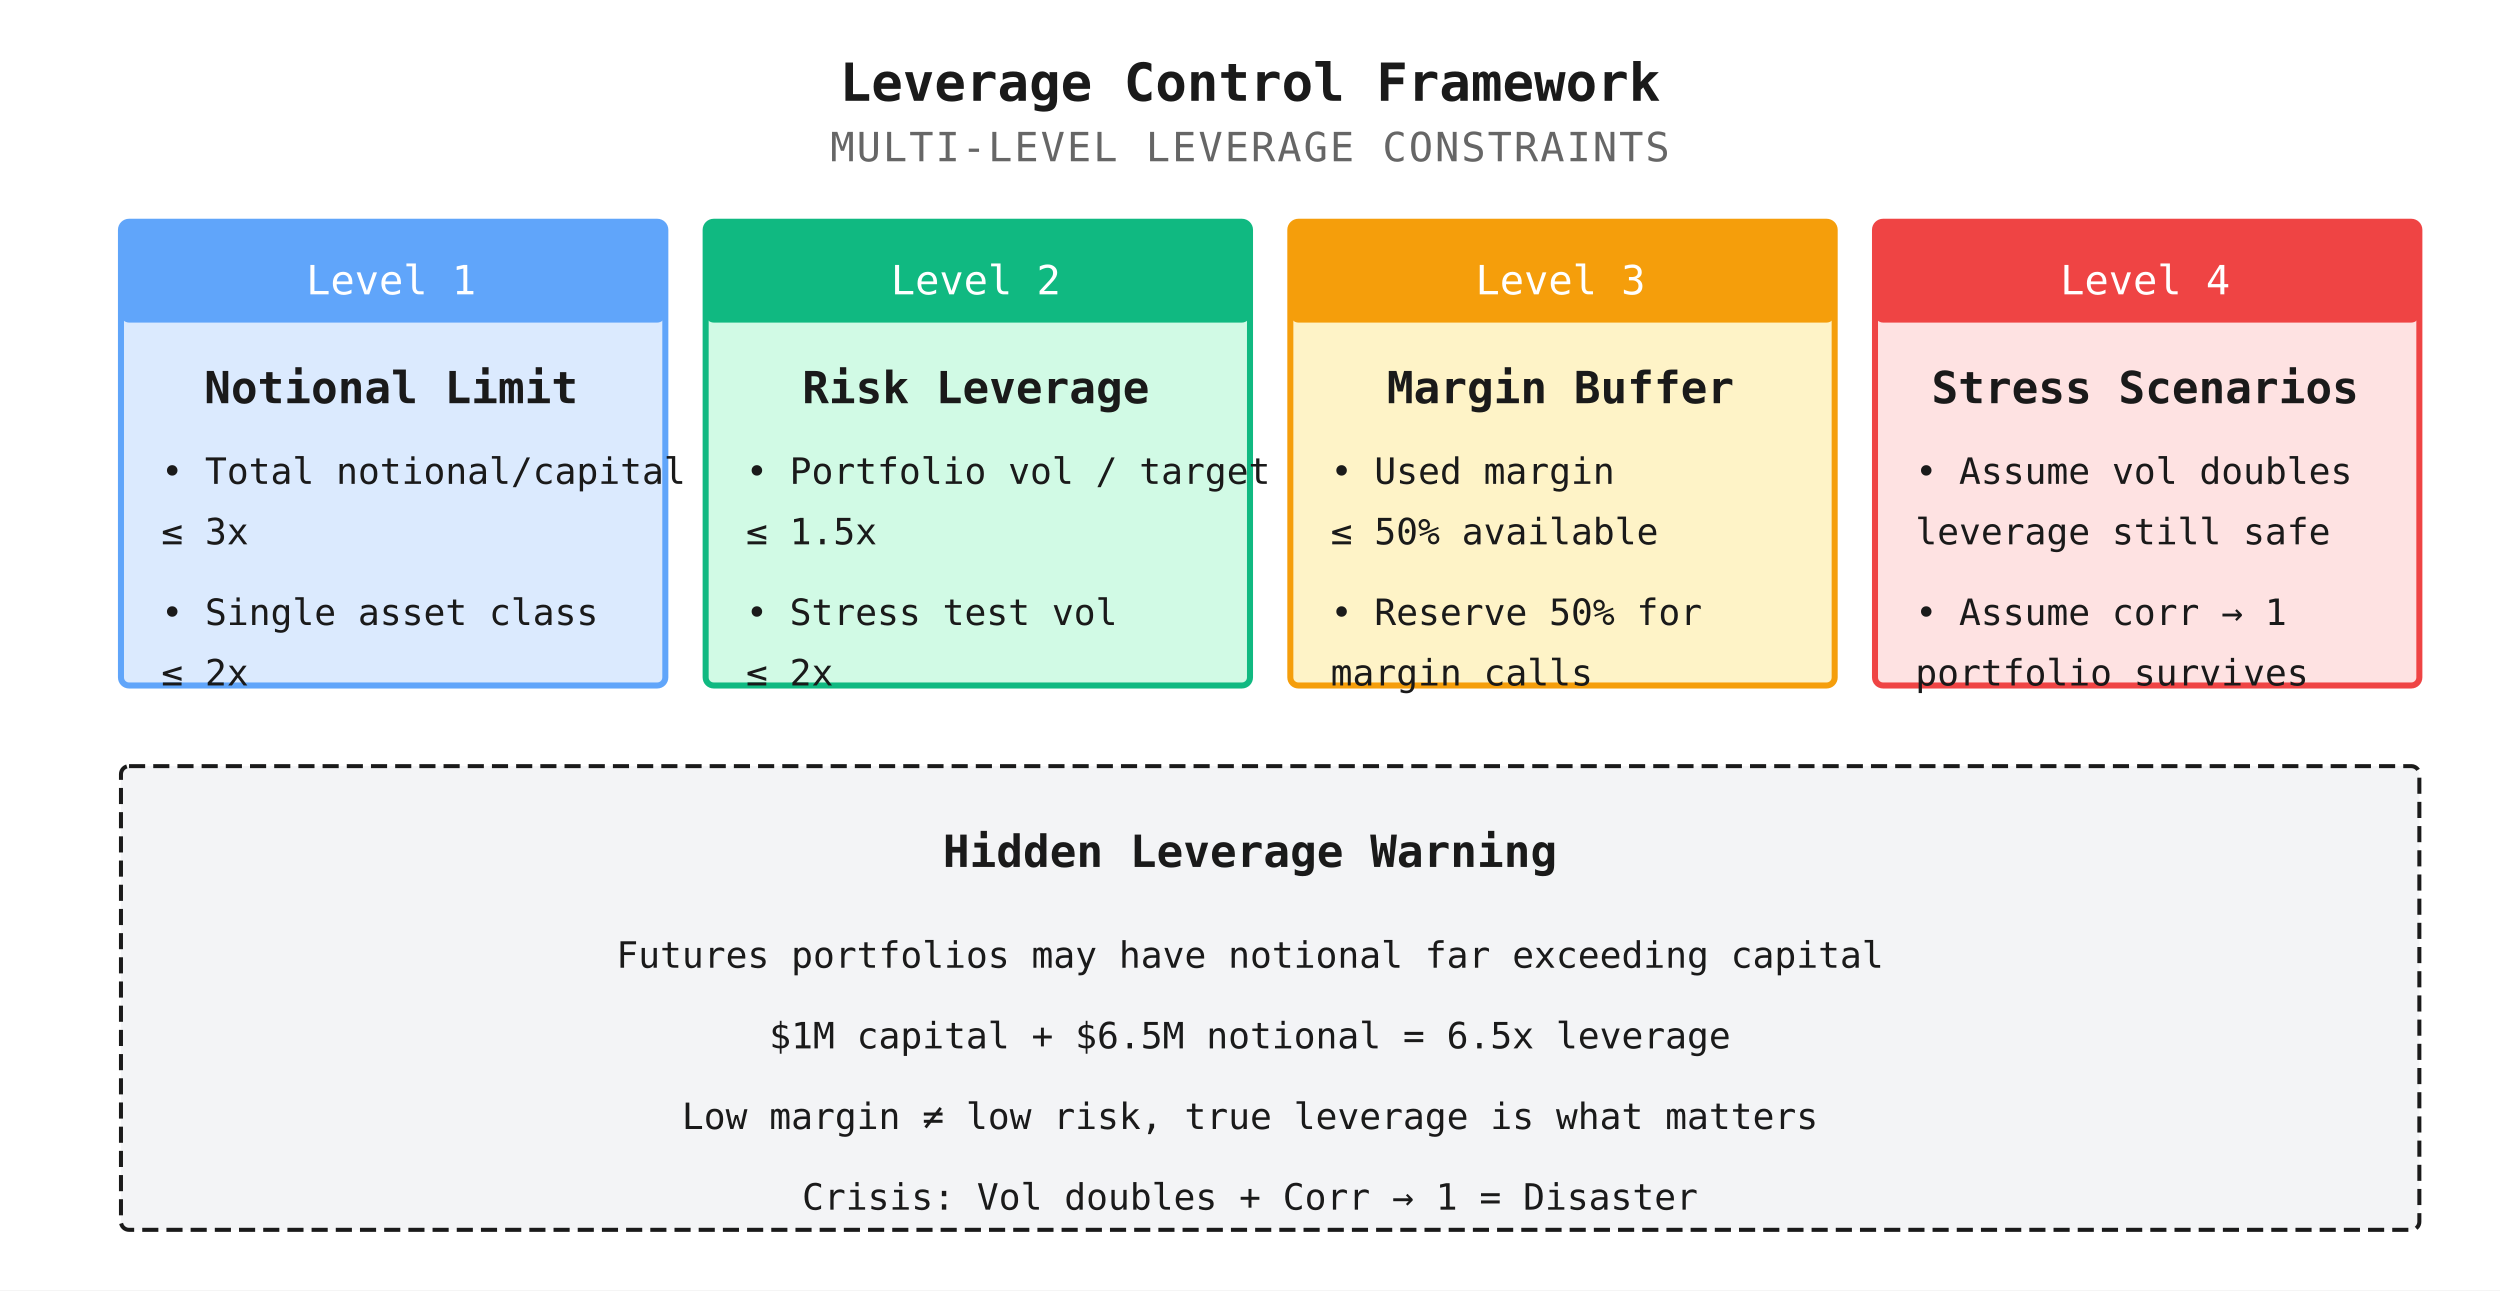
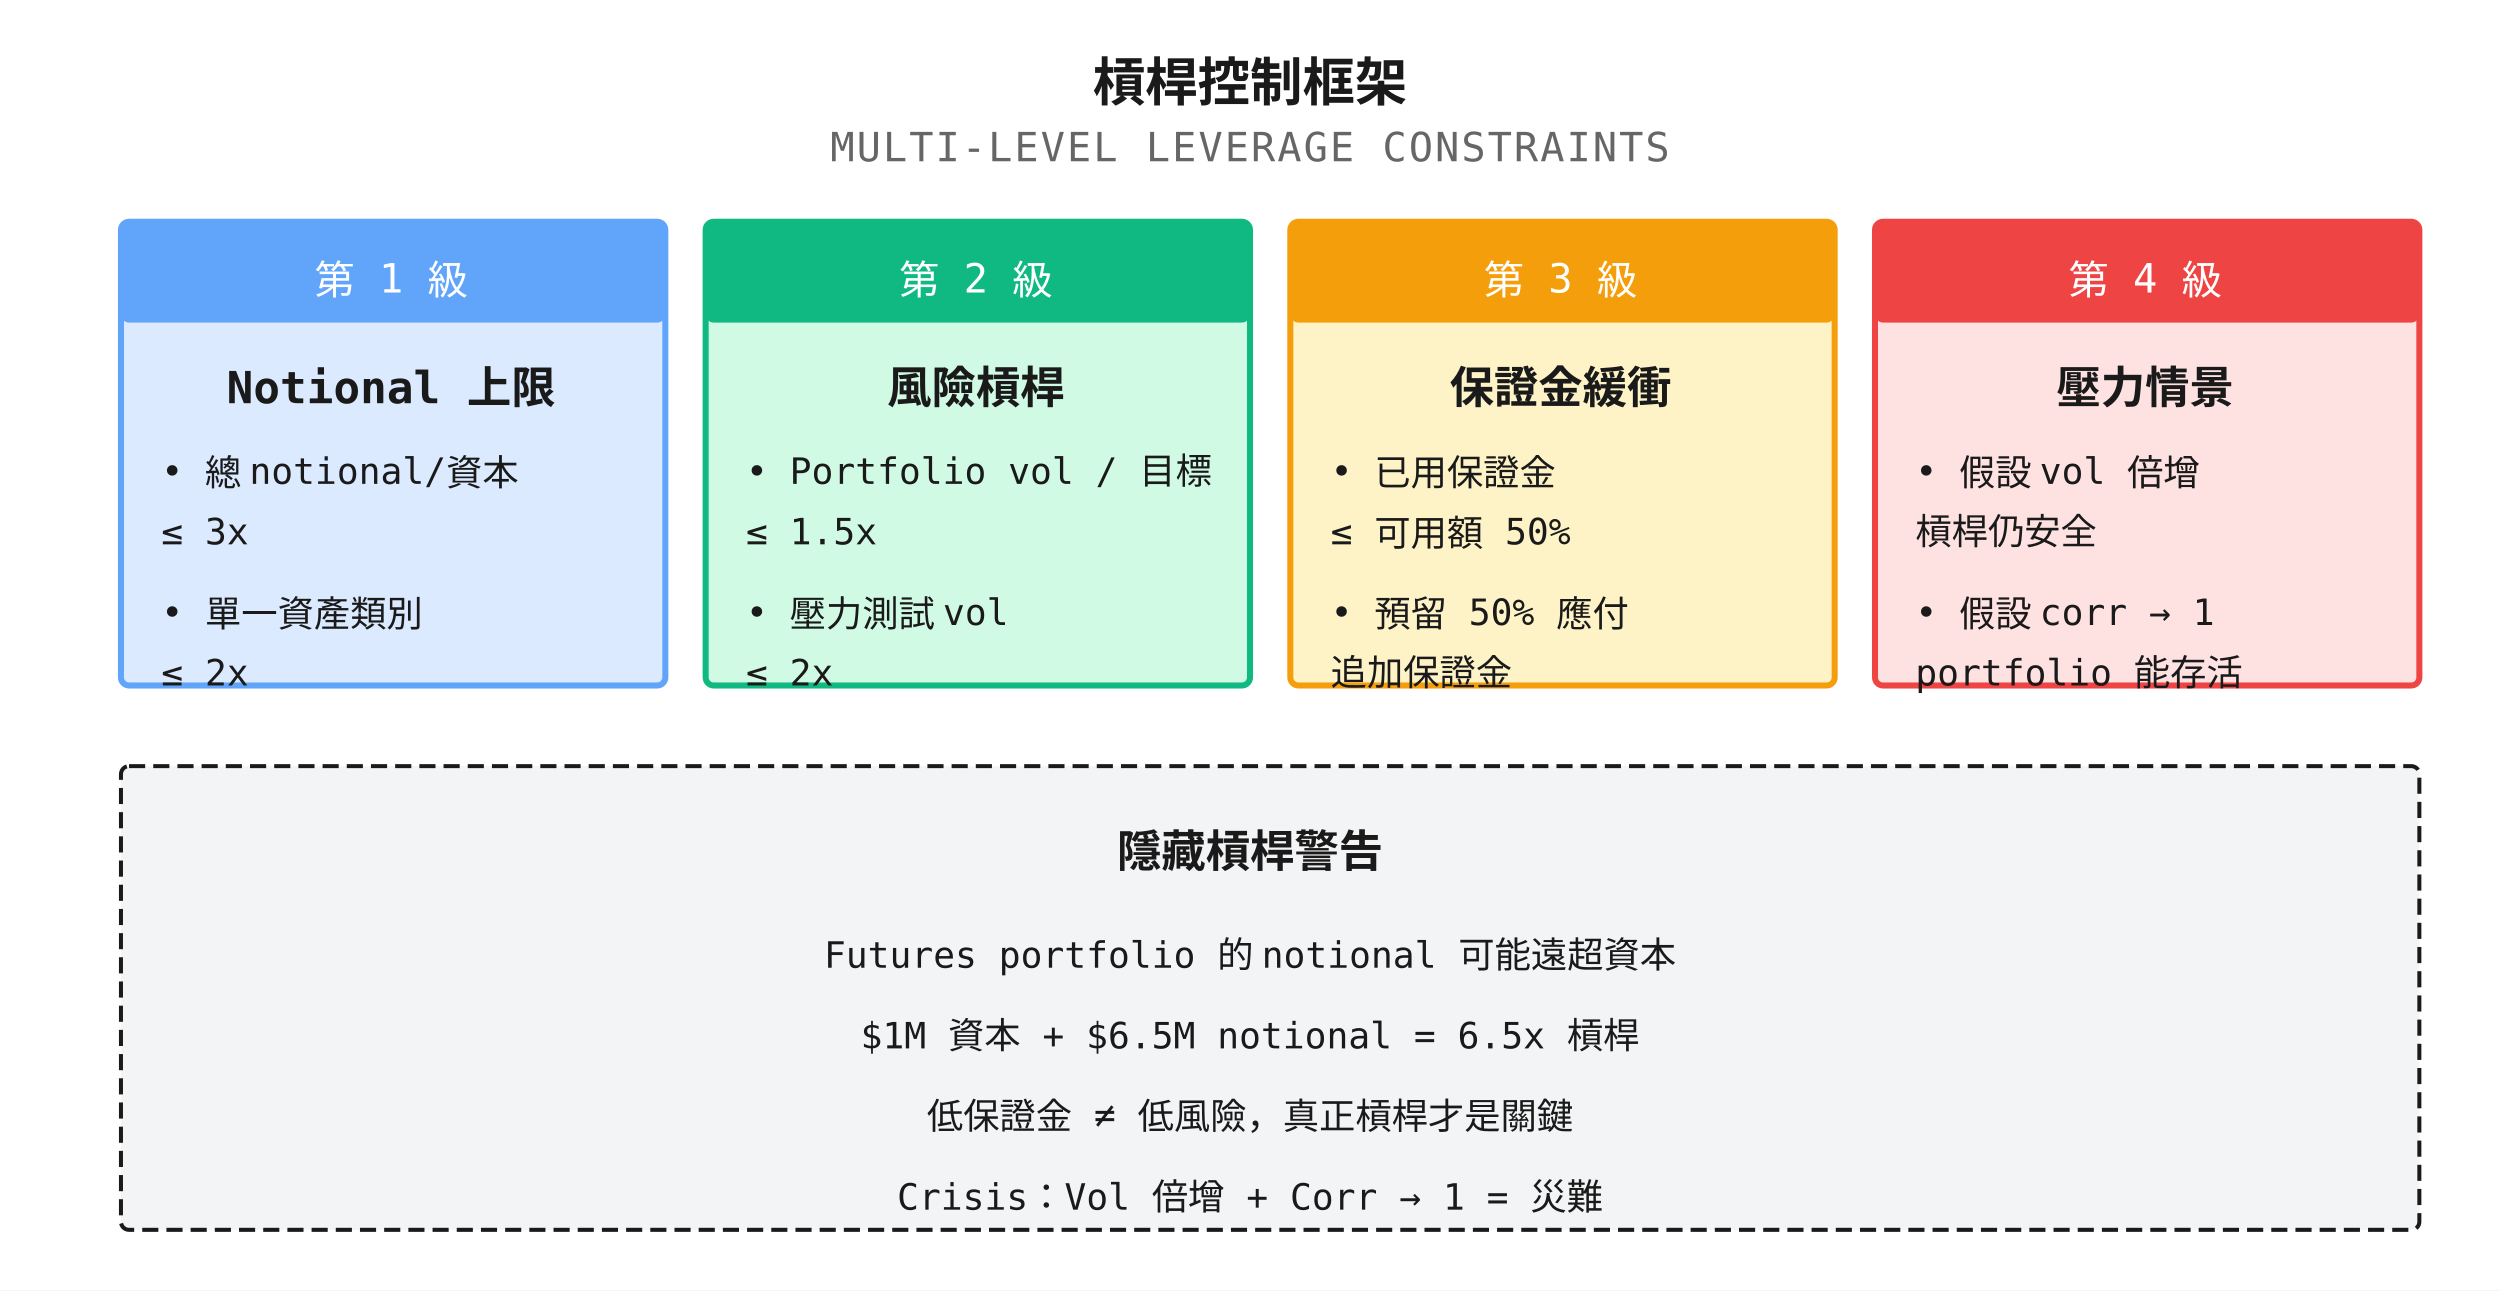
<svg xmlns="http://www.w3.org/2000/svg" viewBox="0 0 620 320">
  <style>
-     .title { font: 600 13px 'SF Mono', 'Menlo', 'Monaco', monospace; fill: #1a1a1a; }
-     .subtitle { font: 500 10px 'SF Mono', 'Menlo', 'Monaco', monospace; fill: #666; letter-spacing: 0.5px; }
-     .level-title { font: 600 11px 'SF Mono', 'Menlo', 'Monaco', monospace; fill: #1a1a1a; }
-     .item { font: 500 9px 'SF Mono', 'Menlo', 'Monaco', monospace; fill: #1a1a1a; }
-     .note { font: 500 10px 'SF Mono', 'Menlo', 'Monaco', monospace; fill: #fff; }
+     .title { font: 600 13px 'SF Mono', 'Menlo', 'Monaco', monospace, 'PingFang HK', 'Noto Sans HK'; fill: #1a1a1a; }
+     .subtitle { font: 500 10px 'SF Mono', 'Menlo', 'Monaco', monospace, 'PingFang HK', 'Noto Sans HK'; fill: #666; letter-spacing: 0.5px; }
+     .level-title { font: 600 11px 'SF Mono', 'Menlo', 'Monaco', monospace, 'PingFang HK', 'Noto Sans HK'; fill: #1a1a1a; }
+     .item { font: 500 9px 'SF Mono', 'Menlo', 'Monaco', monospace, 'PingFang HK', 'Noto Sans HK'; fill: #1a1a1a; }
+     .note { font: 500 10px 'SF Mono', 'Menlo', 'Monaco', monospace, 'PingFang HK', 'Noto Sans HK'; fill: #fff; }
  </style>
  <rect width="620" height="320" fill="#fff" />
-   <text x="310" y="25" text-anchor="middle" class="title">Leverage Control Framework</text>
+   <text x="310" y="25" text-anchor="middle" class="title">槓桿控制框架</text>
  <text x="310" y="40" text-anchor="middle" class="subtitle">MULTI-LEVEL LEVERAGE CONSTRAINTS</text>
  <rect x="30" y="55" width="135" height="115" fill="#dbeafe" stroke="#60a5fa" stroke-width="1.5" rx="2" />
  <rect x="30" y="55" width="135" height="25" fill="#60a5fa" rx="2" />
-   <text x="97" y="73" text-anchor="middle" class="note">Level 1</text>
-   <text x="97" y="100" text-anchor="middle" class="level-title">Notional Limit</text>
-   <text x="40" y="120" class="item">• Total notional/capital</text>
+   <text x="97" y="73" text-anchor="middle" class="note">第 1 級</text>
+   <text x="97" y="100" text-anchor="middle" class="level-title">Notional 上限</text>
+   <text x="40" y="120" class="item">• 總 notional/資本</text>
  <text x="40" y="135" class="item">  ≤ 3x</text>
-   <text x="40" y="155" class="item">• Single asset class</text>
+   <text x="40" y="155" class="item">• 單一資產類別</text>
  <text x="40" y="170" class="item">  ≤ 2x</text>
  <rect x="175" y="55" width="135" height="115" fill="#d1fae5" stroke="#10b981" stroke-width="1.5" rx="2" />
  <rect x="175" y="55" width="135" height="25" fill="#10b981" rx="2" />
-   <text x="242" y="73" text-anchor="middle" class="note">Level 2</text>
-   <text x="242" y="100" text-anchor="middle" class="level-title">Risk Leverage</text>
-   <text x="185" y="120" class="item">• Portfolio vol / target</text>
+   <text x="242" y="73" text-anchor="middle" class="note">第 2 級</text>
+   <text x="242" y="100" text-anchor="middle" class="level-title">風險槓桿</text>
+   <text x="185" y="120" class="item">• Portfolio vol / 目標</text>
  <text x="185" y="135" class="item">  ≤ 1.5x</text>
-   <text x="185" y="155" class="item">• Stress test vol</text>
+   <text x="185" y="155" class="item">• 壓力測試 vol</text>
  <text x="185" y="170" class="item">  ≤ 2x</text>
  <rect x="320" y="55" width="135" height="115" fill="#fef3c7" stroke="#f59e0b" stroke-width="1.5" rx="2" />
  <rect x="320" y="55" width="135" height="25" fill="#f59e0b" rx="2" />
-   <text x="387" y="73" text-anchor="middle" class="note">Level 3</text>
-   <text x="387" y="100" text-anchor="middle" class="level-title">Margin Buffer</text>
-   <text x="330" y="120" class="item">• Used margin</text>
-   <text x="330" y="135" class="item">  ≤ 50% available</text>
-   <text x="330" y="155" class="item">• Reserve 50% for</text>
-   <text x="330" y="170" class="item">  margin calls</text>
+   <text x="387" y="73" text-anchor="middle" class="note">第 3 級</text>
+   <text x="387" y="100" text-anchor="middle" class="level-title">保證金緩衝</text>
+   <text x="330" y="120" class="item">• 已用保證金</text>
+   <text x="330" y="135" class="item">  ≤ 可用額 50%</text>
+   <text x="330" y="155" class="item">• 預留 50% 應付</text>
+   <text x="330" y="170" class="item">  追加保證金</text>
  <rect x="465" y="55" width="135" height="115" fill="#fee2e2" stroke="#ef4444" stroke-width="1.5" rx="2" />
  <rect x="465" y="55" width="135" height="25" fill="#ef4444" rx="2" />
-   <text x="532" y="73" text-anchor="middle" class="note">Level 4</text>
-   <text x="532" y="100" text-anchor="middle" class="level-title">Stress Scenarios</text>
-   <text x="475" y="120" class="item">• Assume vol doubles</text>
-   <text x="475" y="135" class="item">  leverage still safe</text>
-   <text x="475" y="155" class="item">• Assume corr → 1</text>
-   <text x="475" y="170" class="item">  portfolio survives</text>
+   <text x="532" y="73" text-anchor="middle" class="note">第 4 級</text>
+   <text x="532" y="100" text-anchor="middle" class="level-title">壓力情景</text>
+   <text x="475" y="120" class="item">• 假設 vol 倍增</text>
+   <text x="475" y="135" class="item">  槓桿仍安全</text>
+   <text x="475" y="155" class="item">• 假設 corr → 1</text>
+   <text x="475" y="170" class="item">  portfolio 能存活</text>
  <rect x="30" y="190" width="570" height="115" fill="#f3f4f6" stroke="#1a1a1a" stroke-width="1" stroke-dasharray="4,2" rx="2" />
-   <text x="310" y="215" text-anchor="middle" class="level-title">Hidden Leverage Warning</text>
-   <text x="310" y="240" text-anchor="middle" class="item">Futures portfolios may have notional far exceeding capital</text>
-   <text x="310" y="260" text-anchor="middle" class="item">$1M capital + $6.5M notional = 6.5x leverage</text>
-   <text x="310" y="280" text-anchor="middle" class="item">Low margin ≠ low risk, true leverage is what matters</text>
-   <text x="310" y="300" text-anchor="middle" class="item">Crisis: Vol doubles + Corr → 1 = Disaster</text>
+   <text x="310" y="215" text-anchor="middle" class="level-title">隱藏槓桿警告</text>
+   <text x="310" y="240" text-anchor="middle" class="item">Futures portfolio 的 notional 可能遠超資本</text>
+   <text x="310" y="260" text-anchor="middle" class="item">$1M 資本 + $6.5M notional = 6.5x 槓桿</text>
+   <text x="310" y="280" text-anchor="middle" class="item">低保證金 ≠ 低風險，真正槓桿才是關鍵</text>
+   <text x="310" y="300" text-anchor="middle" class="item">Crisis：Vol 倍增 + Corr → 1 = 災難</text>
</svg>
